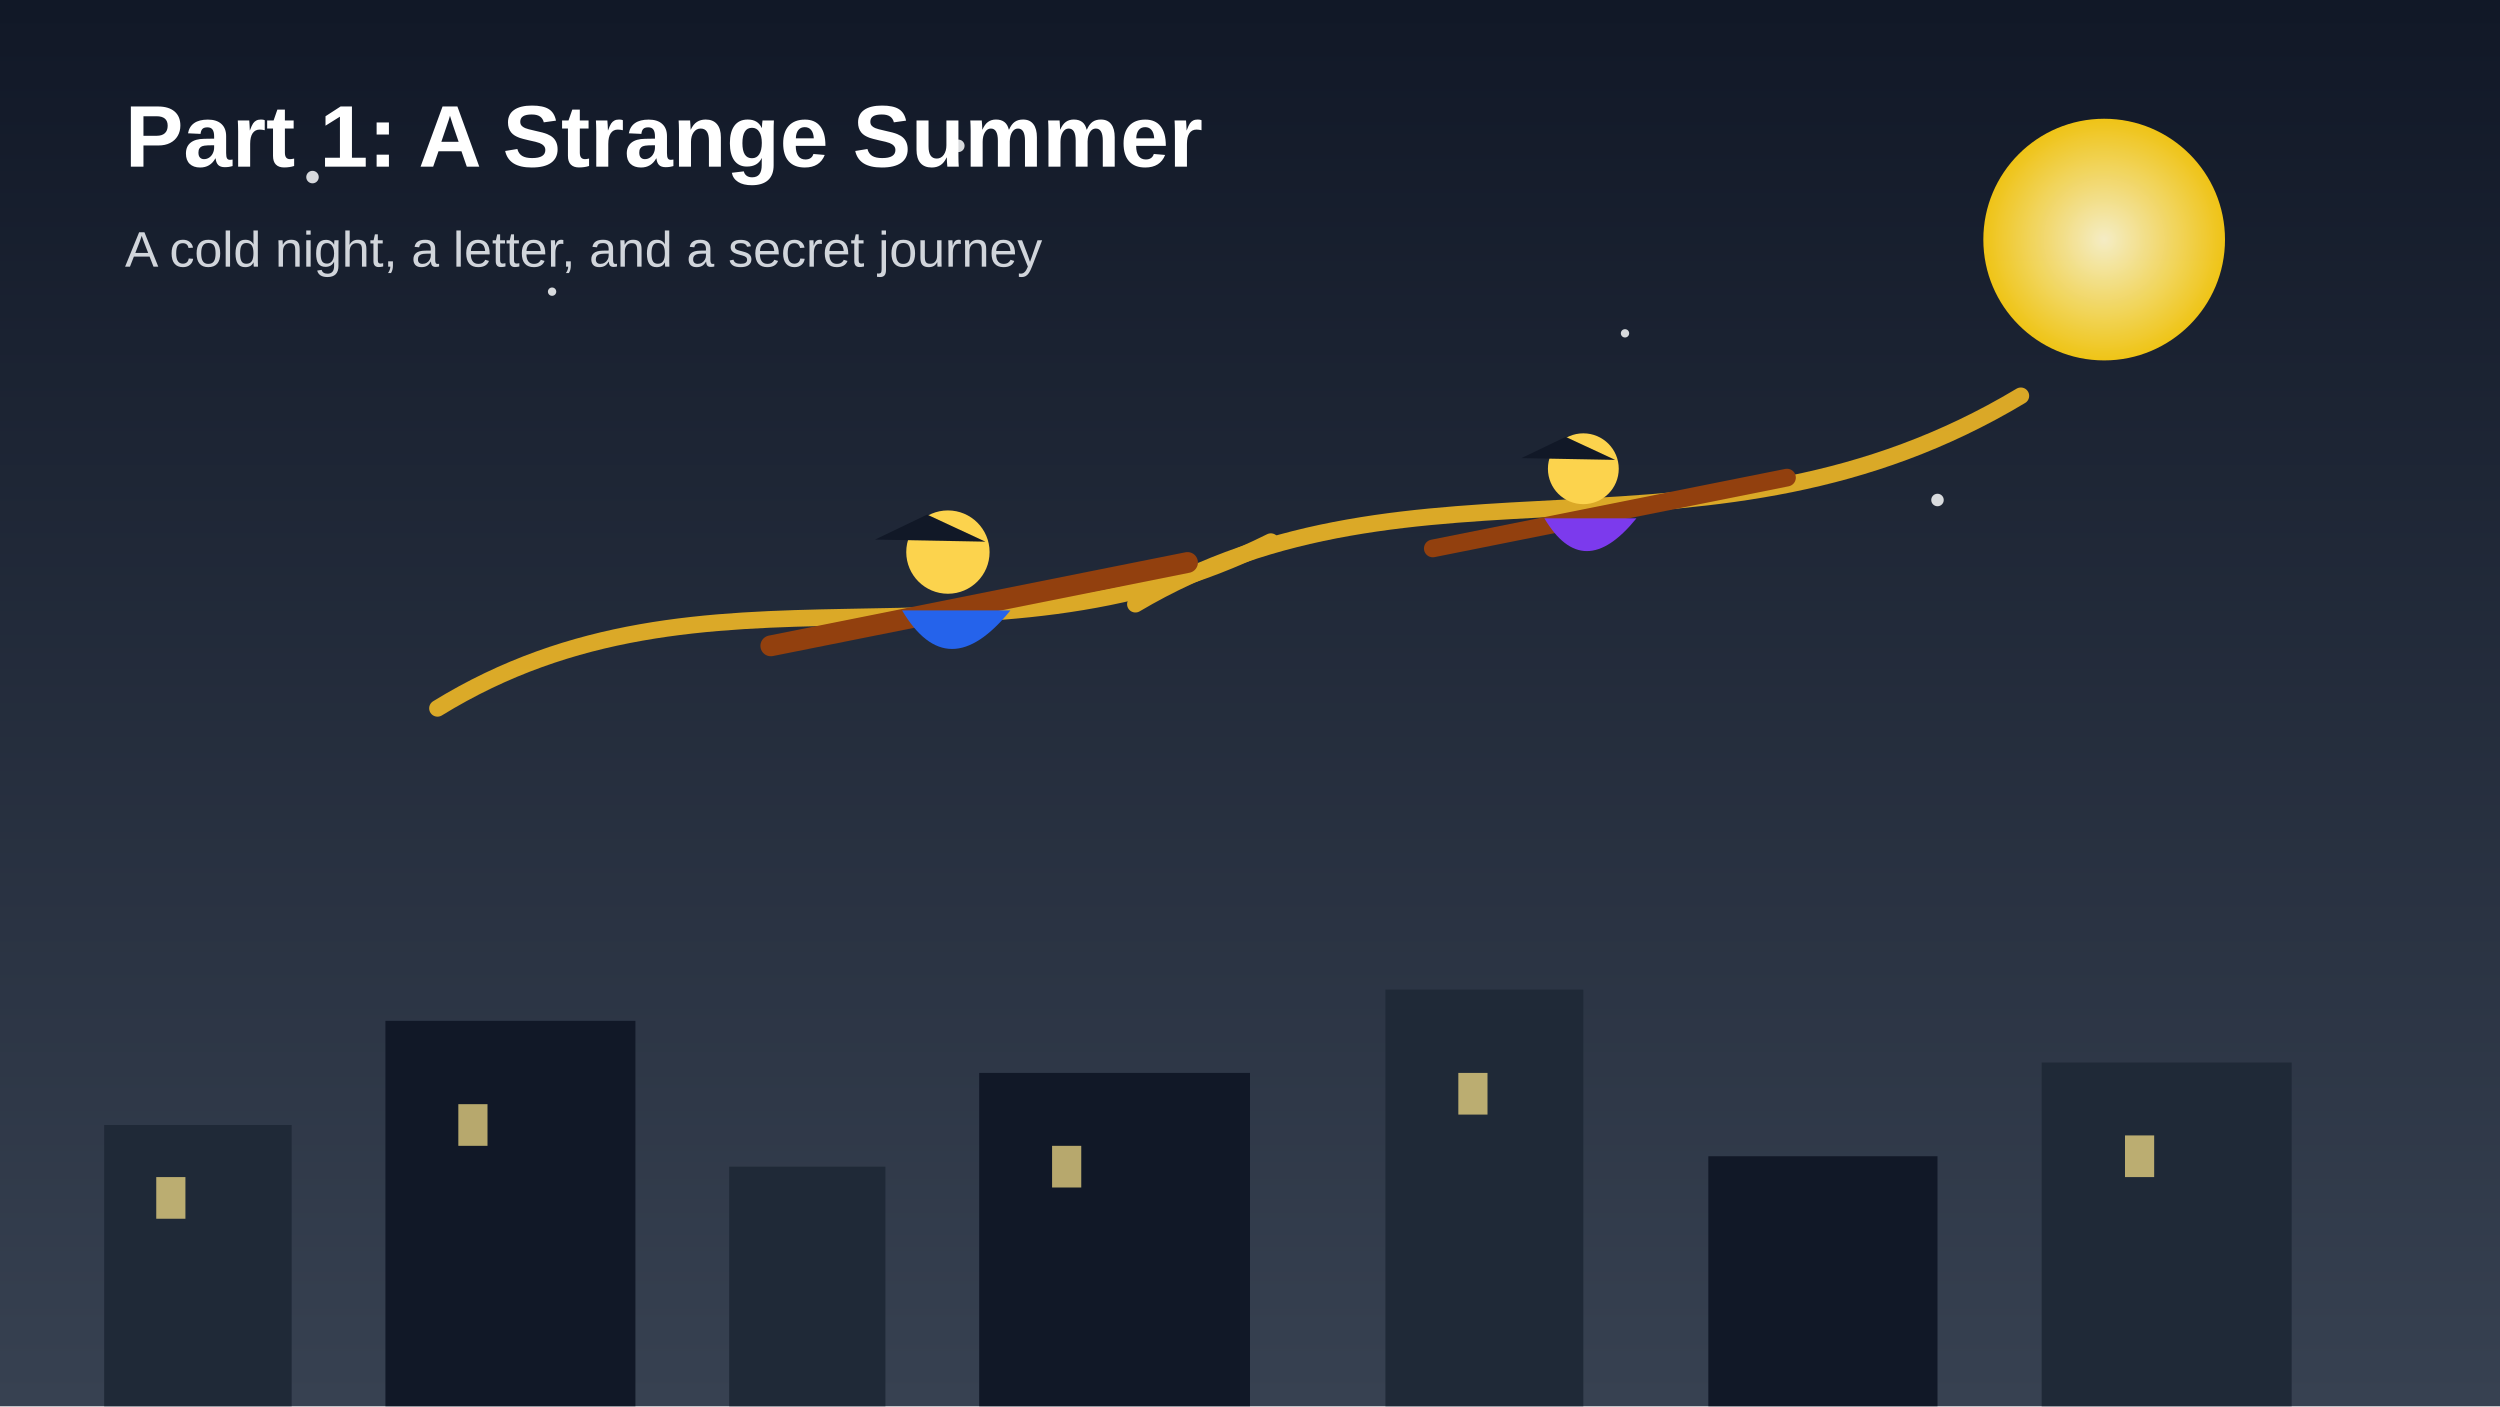
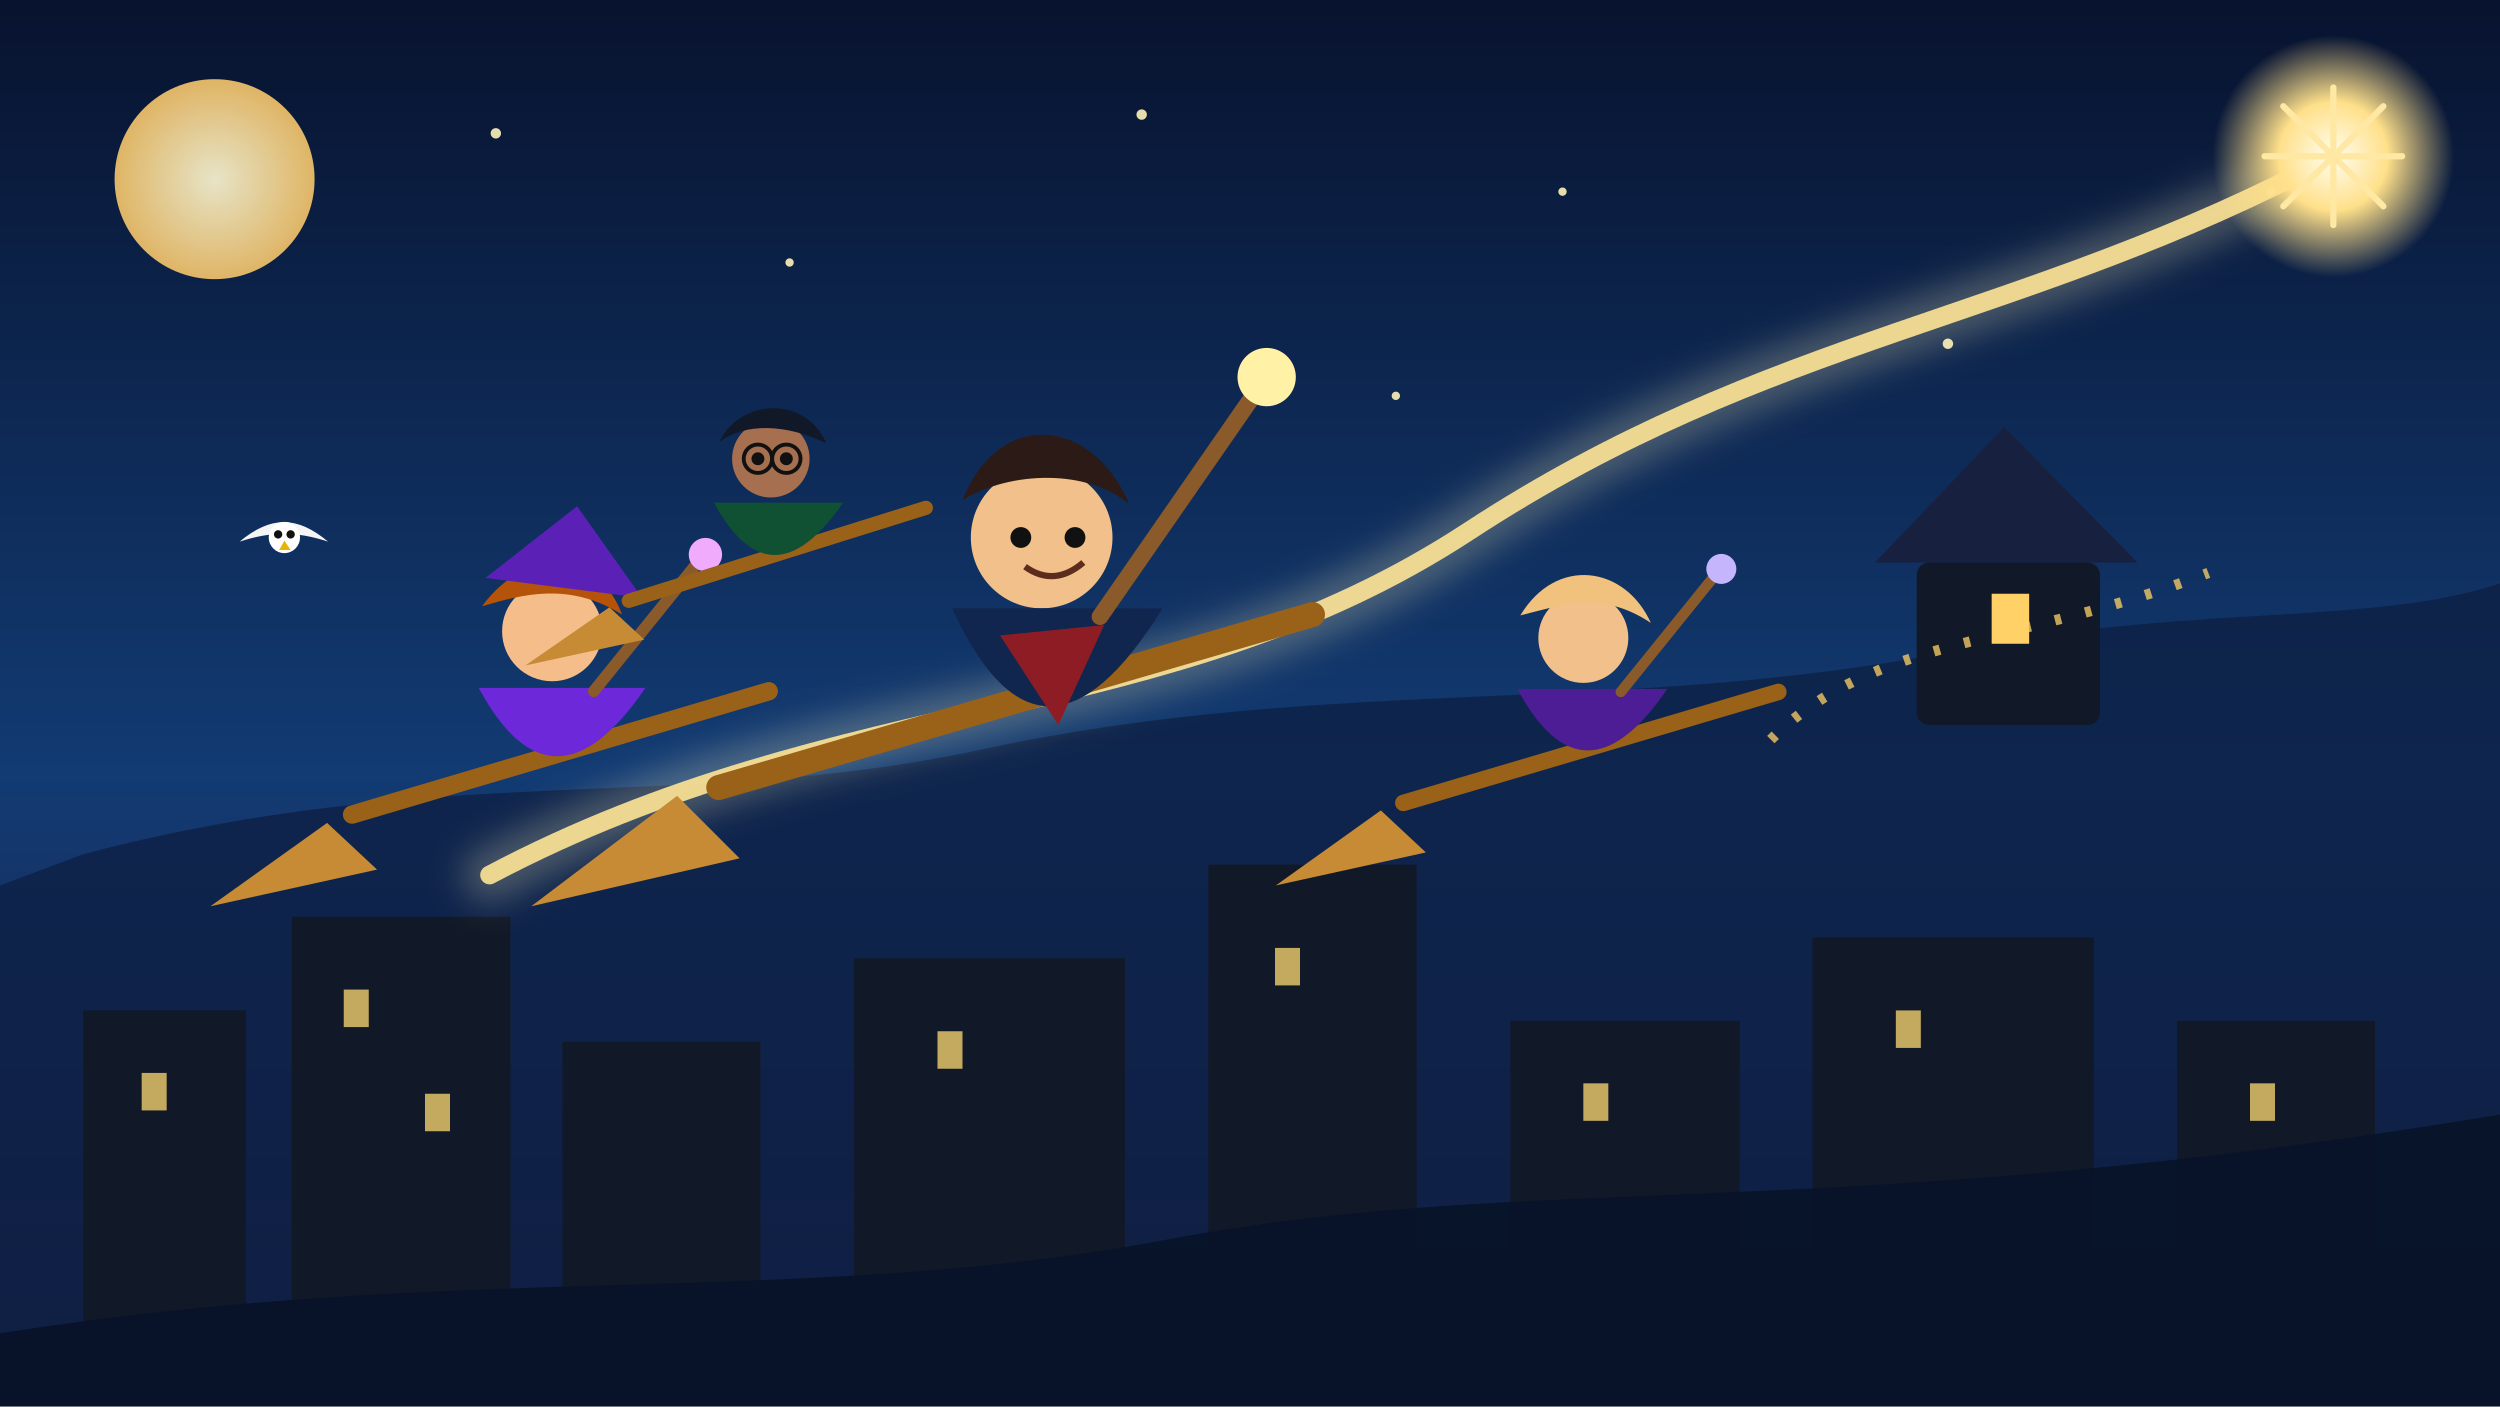
<svg xmlns="http://www.w3.org/2000/svg" width="1200" height="675" viewBox="0 0 1200 675" role="img" aria-labelledby="title desc">
  <defs>
    <linearGradient id="sky" x1="0" y1="0" x2="0" y2="1">
-       <stop offset="0" stop-color="#111827" />
-       <stop offset="1" stop-color="#374151" />
+       <stop offset="0" stop-color="#08132f" />
+       <stop offset="0.55" stop-color="#123b73" />
+       <stop offset="1" stop-color="#20183f" />
    </linearGradient>
    <radialGradient id="moon" cx="50%" cy="50%" r="50%">
-       <stop offset="0" stop-color="#fff7cc" />
-       <stop offset="1" stop-color="#facc15" />
+       <stop offset="0" stop-color="#fff9d6" />
+       <stop offset="1" stop-color="#f6c66a" />
    </radialGradient>
+     <radialGradient id="wand" cx="50%" cy="50%" r="50%">
+       <stop offset="0" stop-color="#fffef0" />
+       <stop offset="0.45" stop-color="#ffe08a" />
+       <stop offset="1" stop-color="#ffe08a" stop-opacity="0" />
+     </radialGradient>
+     <filter id="soft" x="-50%" y="-50%" width="200%" height="200%">
+       <feGaussianBlur stdDeviation="8" />
+     </filter>
  </defs>
  <rect width="1200" height="675" fill="url(#sky)" />
-   <circle cx="1010" cy="115" r="58" fill="url(#moon)" opacity="0.95" />
-   <g fill="#f9fafb" opacity="0.85">
-     <circle cx="150" cy="85" r="3" />
-     <circle cx="265" cy="140" r="2" />
-     <circle cx="460" cy="70" r="3" />
-     <circle cx="780" cy="160" r="2" />
-     <circle cx="930" cy="240" r="3" />
-   </g>
-   <g transform="translate(0 450)">
-     <rect x="50" y="90" width="90" height="135" fill="#1f2937" />
-     <rect x="185" y="40" width="120" height="185" fill="#111827" />
-     <rect x="350" y="110" width="75" height="115" fill="#1f2937" />
-     <rect x="470" y="65" width="130" height="160" fill="#111827" />
-     <rect x="665" y="25" width="95" height="200" fill="#1f2937" />
-     <rect x="820" y="105" width="110" height="120" fill="#111827" />
-     <rect x="980" y="60" width="120" height="165" fill="#1f2937" />
-     <g fill="#fde68a" opacity="0.7">
-       <rect x="75" y="115" width="14" height="20" />
-       <rect x="220" y="80" width="14" height="20" />
-       <rect x="505" y="100" width="14" height="20" />
-       <rect x="700" y="65" width="14" height="20" />
-       <rect x="1020" y="95" width="14" height="20" />
+   <g opacity="0.9">
+     <circle cx="103" cy="86" r="48" fill="url(#moon)" />
+     <g fill="#fff2b8">
+       <circle cx="238" cy="64" r="2.5" />
+       <circle cx="379" cy="126" r="2" />
+       <circle cx="548" cy="55" r="2.5" />
+       <circle cx="750" cy="92" r="2" />
+       <circle cx="935" cy="165" r="2.5" />
+       <circle cx="1090" cy="92" r="2" />
+       <circle cx="670" cy="190" r="2" />
    </g>
  </g>
-   <g stroke="#fbbf24" stroke-width="8" stroke-linecap="round" fill="none" opacity="0.85">
-     <path d="M210 340 C340 260, 470 330, 610 260" />
-     <path d="M545 290 C680 210, 820 280, 970 190" />
+   <path d="M40 410 C210 365 330 390 470 360 C640 323 785 345 950 310 C1060 290 1140 300 1200 280 L1200 675 L0 675 L0 425 Z" fill="#0d1f44" opacity="0.8" />
+   <g transform="translate(0 370)">
+     <g fill="#111827">
+       <rect x="40" y="115" width="78" height="160" />
+       <rect x="140" y="70" width="105" height="205" />
+       <rect x="270" y="130" width="95" height="145" />
+       <rect x="410" y="90" width="130" height="185" />
+       <rect x="580" y="45" width="100" height="230" />
+       <rect x="725" y="120" width="110" height="155" />
+       <rect x="870" y="80" width="135" height="195" />
+       <rect x="1045" y="120" width="95" height="155" />
+     </g>
+     <g fill="#f6d36e" opacity="0.78">
+       <rect x="68" y="145" width="12" height="18" />
+       <rect x="165" y="105" width="12" height="18" />
+       <rect x="204" y="155" width="12" height="18" />
+       <rect x="450" y="125" width="12" height="18" />
+       <rect x="612" y="85" width="12" height="18" />
+       <rect x="760" y="150" width="12" height="18" />
+       <rect x="910" y="115" width="12" height="18" />
+       <rect x="1080" y="150" width="12" height="18" />
+     </g>
+     <path d="M0 270 C220 235 385 258 560 225 C735 192 880 218 1200 165 L1200 305 L0 305 Z" fill="#071329" opacity="0.95" />
  </g>
-   <g transform="translate(455 265)">
-     <line x1="-85" y1="45" x2="115" y2="5" stroke="#92400e" stroke-width="10" stroke-linecap="round" />
-     <circle cx="0" cy="0" r="20" fill="#fcd34d" />
-     <path d="M-22 28 Q0 65 30 28" fill="#2563eb" />
-     <path d="M-10 -18 L18 -5 L-35 -6 Z" fill="#111827" />
+   <g transform="translate(900 190)">
+     <path d="M0 80 L62 15 L126 80 Z" fill="#18203f" />
+     <rect x="20" y="80" width="88" height="78" rx="6" fill="#111827" />
+     <rect x="56" y="95" width="18" height="24" fill="#ffd166" />
+     <path d="M-50 165 C0 115 70 120 160 85" stroke="#ffd166" stroke-width="5" stroke-dasharray="3 12" fill="none" opacity="0.75" />
  </g>
-   <g transform="translate(760 225) scale(.85)">
-     <line x1="-85" y1="45" x2="115" y2="5" stroke="#92400e" stroke-width="10" stroke-linecap="round" />
-     <circle cx="0" cy="0" r="20" fill="#fcd34d" />
-     <path d="M-22 28 Q0 65 30 28" fill="#7c3aed" />
-     <path d="M-10 -18 L18 -5 L-35 -6 Z" fill="#111827" />
+   <path d="M235 420 C405 330 560 350 705 255 C850 160 970 155 1120 75" stroke="#ffe08a" stroke-width="9" stroke-linecap="round" fill="none" opacity="0.9" />
+   <path d="M235 420 C405 330 560 350 705 255 C850 160 970 155 1120 75" stroke="#fff4bd" stroke-width="26" stroke-linecap="round" fill="none" opacity="0.25" filter="url(#soft)" />
+   <circle cx="1120" cy="75" r="58" fill="url(#wand)" />
+   <g stroke="#ffe8a3" stroke-width="3" stroke-linecap="round">
+     <path d="M1087 75 h66" />
+     <path d="M1120 42 v66" />
+     <path d="M1096 51 l48 48" />
+     <path d="M1144 51 l-48 48" />
  </g>
-   <text x="60" y="80" font-family="Arial, sans-serif" font-size="42" font-weight="700" fill="#ffffff">Part 1: A Strange Summer</text>
-   <text x="60" y="128" font-family="Arial, sans-serif" font-size="24" fill="#d1d5db">A cold night, a letter, and a secret journey</text>
+   <g transform="translate(500 300)">
+     <line x1="-155" y1="78" x2="130" y2="-5" stroke="#9a6118" stroke-width="12" stroke-linecap="round" />
+     <path d="M-175 82 L-245 135 L-145 112 Z" fill="#c78b35" />
+     <circle cx="0" cy="-42" r="34" fill="#f2c08a" />
+     <path d="M-38 -60 C-20 -105 25 -99 42 -58 C22 -75 -15 -74 -38 -60 Z" fill="#2b1a16" />
+     <path d="M-43 -8 Q0 86 58 -8 Z" fill="#10264f" />
+     <path d="M-20 5 L30 0 L8 48 Z" fill="#8d1c24" />
+     <line x1="28" y1="-4" x2="105" y2="-115" stroke="#8b5a2b" stroke-width="8" stroke-linecap="round" />
+     <circle cx="108" cy="-119" r="14" fill="#fff1a6" />
+     <circle cx="-10" cy="-42" r="5" fill="#111" />
+     <circle cx="16" cy="-42" r="5" fill="#111" />
+     <path d="M-8 -28 Q6 -18 20 -30" stroke="#5c2d1c" stroke-width="3" fill="none" />
+   </g>
+   <g transform="translate(265 335) scale(.8)">
+     <line x1="-120" y1="70" x2="130" y2="-4" stroke="#9a6118" stroke-width="11" stroke-linecap="round" />
+     <path d="M-135 75 L-205 125 L-105 103 Z" fill="#c78b35" />
+     <circle cx="0" cy="-40" r="30" fill="#f5bd8a" />
+     <path d="M-42 -55 C-15 -92 28 -88 42 -50 C10 -70 -18 -62 -42 -55 Z" fill="#b45309" />
+     <path d="M-44 -6 Q0 76 56 -6 Z" fill="#6d28d9" />
+     <path d="M-40 -72 L15 -115 L54 -60 Z" fill="#5b21b6" />
+     <line x1="25" y1="-4" x2="88" y2="-82" stroke="#8b5a2b" stroke-width="7" stroke-linecap="round" />
+     <circle cx="92" cy="-86" r="10" fill="#f0abfc" />
+   </g>
+   <g transform="translate(760 335) scale(.72)">
+     <line x1="-120" y1="70" x2="130" y2="-4" stroke="#9a6118" stroke-width="11" stroke-linecap="round" />
+     <path d="M-135 75 L-205 125 L-105 103 Z" fill="#c78b35" />
+     <circle cx="0" cy="-40" r="30" fill="#f2c08a" />
+     <path d="M-42 -55 C-18 -95 28 -88 45 -50 C12 -72 -14 -62 -42 -55 Z" fill="#f1c27d" />
+     <path d="M-44 -6 Q0 76 56 -6 Z" fill="#4c1d95" />
+     <line x1="25" y1="-4" x2="88" y2="-82" stroke="#8b5a2b" stroke-width="7" stroke-linecap="round" />
+     <circle cx="92" cy="-86" r="10" fill="#c4b5fd" />
+   </g>
+   <g transform="translate(370 245) scale(.62)">
+     <line x1="-110" y1="70" x2="120" y2="-2" stroke="#9a6118" stroke-width="11" stroke-linecap="round" />
+     <path d="M-125 75 L-190 120 L-98 100 Z" fill="#c78b35" />
+     <circle cx="0" cy="-40" r="30" fill="#a66f4f" />
+     <path d="M-40 -53 C-24 -86 26 -90 43 -52 C12 -67 -20 -68 -40 -53 Z" fill="#111827" />
+     <path d="M-44 -6 Q0 75 56 -6 Z" fill="#0f5132" />
+     <circle cx="-10" cy="-40" r="5" fill="#111" />
+     <circle cx="12" cy="-40" r="5" fill="#111" />
+     <circle cx="-10" cy="-40" r="11" fill="none" stroke="#111" stroke-width="3" />
+     <circle cx="12" cy="-40" r="11" fill="none" stroke="#111" stroke-width="3" />
+   </g>
+   <g transform="translate(115 250) scale(.5)">
+     <path d="M0 20 C30 -5 55 -5 85 20 C55 10 30 10 0 20 Z" fill="#f5f5f5" />
+     <circle cx="43" cy="16" r="15" fill="#fff" />
+     <circle cx="37" cy="13" r="4" fill="#111" />
+     <circle cx="49" cy="13" r="4" fill="#111" />
+     <path d="M43 19 L38 28 H49 Z" fill="#eab308" />
+   </g>
</svg>
